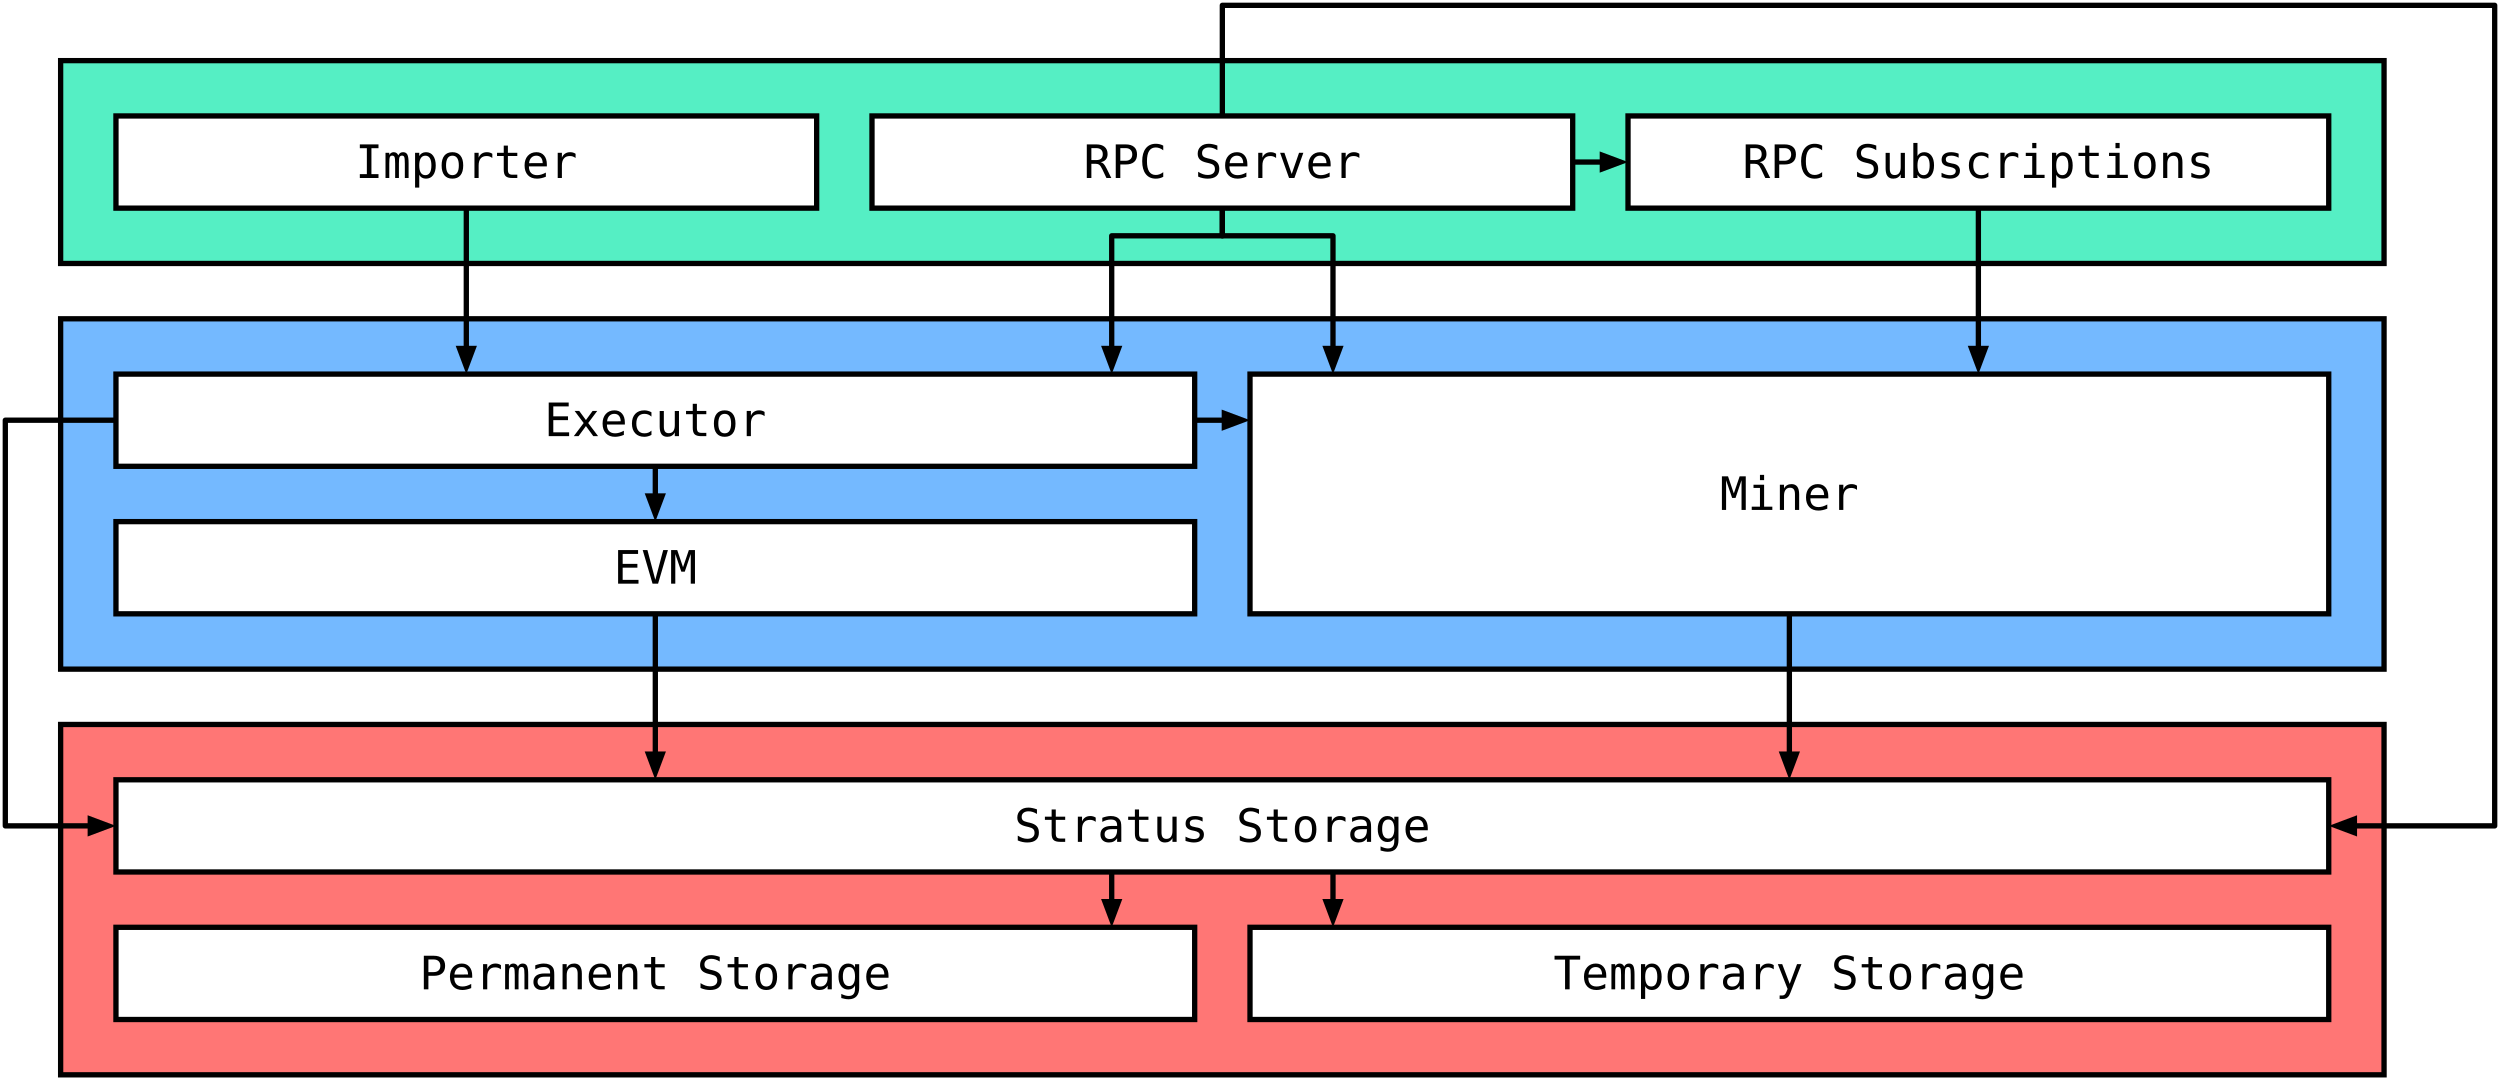
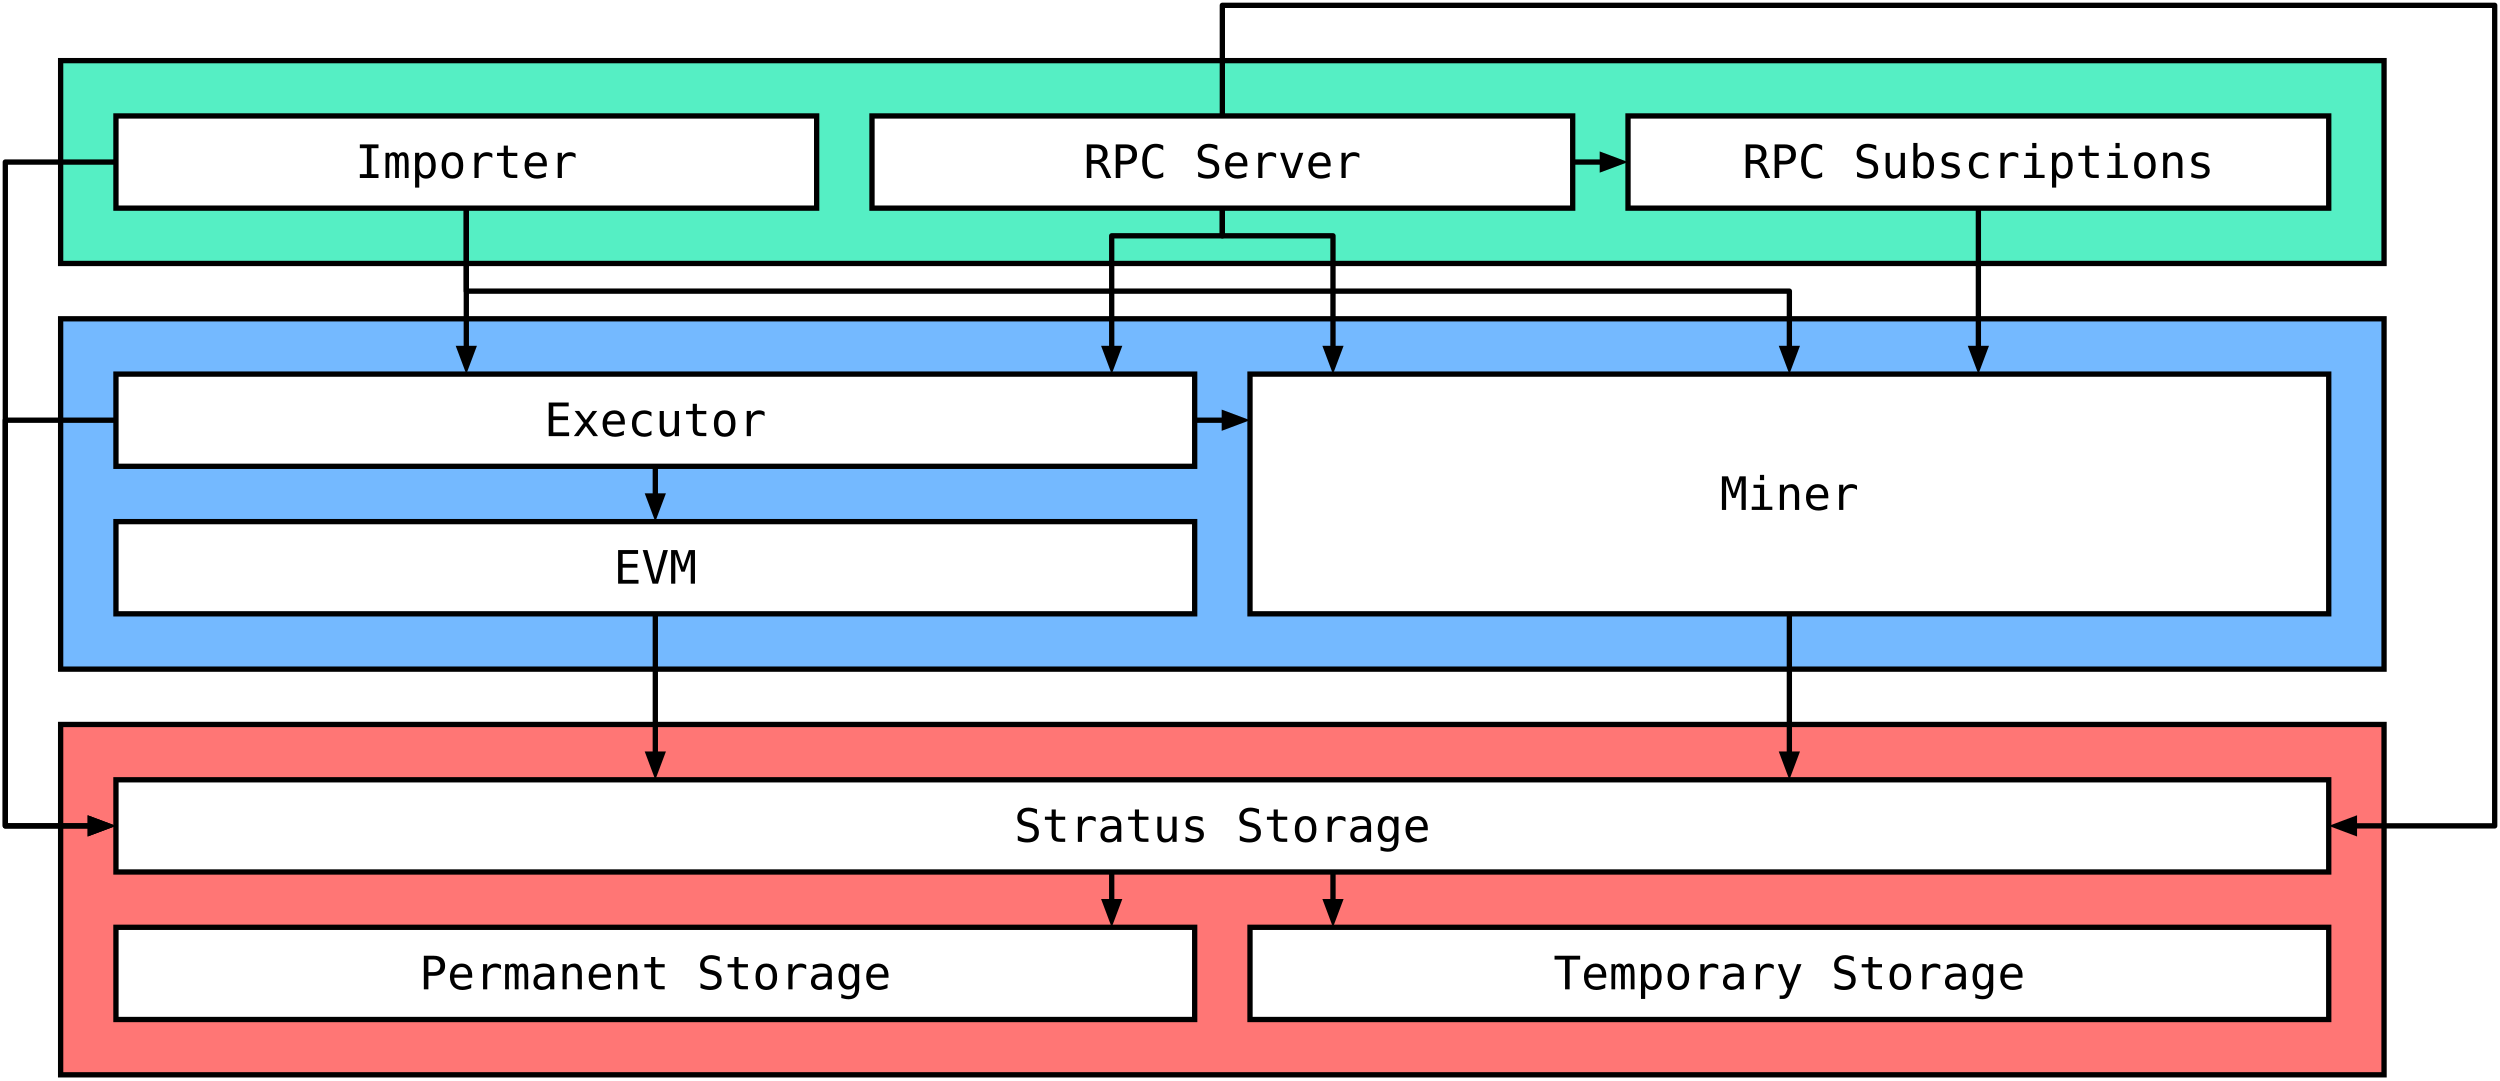
<svg xmlns="http://www.w3.org/2000/svg" style="font-size:initial;" class="pikchr" viewBox="0 0 1016.82 439.32">
  <path d="M24.66,107.16L969.66,107.16L969.66,24.66L24.66,24.66Z" style="fill:rgb(85,239,196);stroke-width:2.16;stroke:rgb(0,0,0);" />
  <path d="M47.16,84.66L332.16,84.66L332.16,47.16L47.16,47.16Z" style="fill:rgb(255,255,255);stroke-width:2.16;stroke:rgb(0,0,0);" />
  <text x="189.66" y="65.91" text-anchor="middle" font-family="monospace" fill="rgb(0,0,0)" font-size="156.25%" dominant-baseline="central">Importer</text>
  <path d="M354.66,84.66L639.66,84.66L639.66,47.16L354.66,47.16Z" style="fill:rgb(255,255,255);stroke-width:2.16;stroke:rgb(0,0,0);" />
  <text x="497.16" y="65.91" text-anchor="middle" font-family="monospace" fill="rgb(0,0,0)" font-size="156.25%" dominant-baseline="central">RPC Server</text>
  <path d="M662.16,84.66L947.16,84.66L947.16,47.16L662.16,47.16Z" style="fill:rgb(255,255,255);stroke-width:2.16;stroke:rgb(0,0,0);" />
  <text x="804.66" y="65.91" text-anchor="middle" font-family="monospace" fill="rgb(0,0,0)" font-size="156.25%" dominant-baseline="central">RPC Subscriptions</text>
  <path d="M24.66,272.16L969.66,272.16L969.66,129.66L24.66,129.66Z" style="fill:rgb(116,185,255);stroke-width:2.16;stroke:rgb(0,0,0);" />
  <path d="M47.16,189.66L485.91,189.66L485.91,152.16L47.16,152.16Z" style="fill:rgb(255,255,255);stroke-width:2.16;stroke:rgb(0,0,0);" />
  <text x="266.535" y="170.91" text-anchor="middle" font-family="monospace" fill="rgb(0,0,0)" font-size="156.25%" dominant-baseline="central">Executor</text>
  <path d="M47.16,249.66L485.91,249.66L485.91,212.16L47.16,212.16Z" style="fill:rgb(255,255,255);stroke-width:2.16;stroke:rgb(0,0,0);" />
  <text x="266.535" y="230.91" text-anchor="middle" font-family="monospace" fill="rgb(0,0,0)" font-size="156.25%" dominant-baseline="central">EVM</text>
  <path d="M508.41,249.66L947.16,249.66L947.16,152.16L508.41,152.16Z" style="fill:rgb(255,255,255);stroke-width:2.16;stroke:rgb(0,0,0);" />
  <text x="727.785" y="200.91" text-anchor="middle" font-family="monospace" fill="rgb(0,0,0)" font-size="156.25%" dominant-baseline="central">Miner</text>
  <path d="M24.66,437.16L969.66,437.16L969.66,294.66L24.66,294.66Z" style="fill:rgb(255,118,117);stroke-width:2.16;stroke:rgb(0,0,0);" />
  <path d="M47.16,354.66L947.16,354.66L947.16,317.16L47.16,317.16Z" style="fill:rgb(255,255,255);stroke-width:2.16;stroke:rgb(0,0,0);" />
  <text x="497.16" y="335.91" text-anchor="middle" font-family="monospace" fill="rgb(0,0,0)" font-size="156.25%" dominant-baseline="central">Stratus Storage</text>
  <path d="M47.16,414.66L485.91,414.66L485.91,377.16L47.16,377.16Z" style="fill:rgb(255,255,255);stroke-width:2.16;stroke:rgb(0,0,0);" />
  <text x="266.535" y="395.91" text-anchor="middle" font-family="monospace" fill="rgb(0,0,0)" font-size="156.25%" dominant-baseline="central">Permanent Storage</text>
  <path d="M508.41,414.66L947.16,414.66L947.16,377.16L508.41,377.16Z" style="fill:rgb(255,255,255);stroke-width:2.16;stroke:rgb(0,0,0);" />
  <text x="727.785" y="395.91" text-anchor="middle" font-family="monospace" fill="rgb(0,0,0)" font-size="156.25%" dominant-baseline="central">Temporary Storage</text>
  <polygon points="662.16,65.91 650.64,70.23 650.64,61.59" style="fill:rgb(0,0,0)" />
  <path d="M639.66,65.91L656.4,65.91" style="fill:none;stroke-width:2.16;stroke:rgb(0,0,0);" />
  <polygon points="452.16,152.16 447.84,140.64 456.48,140.64" style="fill:rgb(0,0,0)" />
  <path d="M497.16,84.66L497.16,95.91L452.16,95.91L452.16,146.4" style="fill:none;stroke-width:2.16;stroke-linejoin:round;stroke:rgb(0,0,0);" />
  <polygon points="542.16,152.16 537.84,140.64 546.48,140.64" style="fill:rgb(0,0,0)" />
  <path d="M497.16,84.66L497.16,95.91L542.16,95.91L542.16,146.4" style="fill:none;stroke-width:2.16;stroke-linejoin:round;stroke:rgb(0,0,0);" />
  <polygon points="947.16,335.91 958.68,331.59 958.68,340.23" style="fill:rgb(0,0,0)" />
  <path d="M497.16,47.16L497.16,2.16L969.66,2.16L1014.66,2.16L1014.66,335.91L952.92,335.91" style="fill:none;stroke-width:2.16;stroke-linejoin:round;stroke:rgb(0,0,0);" />
  <polygon points="804.66,152.16 800.34,140.64 808.98,140.64" style="fill:rgb(0,0,0)" />
  <path d="M804.66,84.66L804.66,146.4" style="fill:none;stroke-width:2.16;stroke:rgb(0,0,0);" />
  <polygon points="189.66,152.16 185.34,140.64 193.98,140.64" style="fill:rgb(0,0,0)" />
  <path d="M189.66,84.66L189.66,146.4" style="fill:none;stroke-width:2.16;stroke:rgb(0,0,0);" />
+   <polygon points="727.785,152.16 723.465,140.64 732.105,140.64" style="fill:rgb(0,0,0)" />
+   <path d="M189.66,84.66L189.66,118.41L727.785,118.41L727.785,146.4" style="fill:none;stroke-width:2.16;stroke-linejoin:round;stroke:rgb(0,0,0);" />
+   <polygon points="47.16,335.91 35.64,340.23 35.64,331.59" style="fill:rgb(0,0,0)" />
+   <path d="M47.16,65.91L2.16,65.91L2.16,335.91L41.4,335.91" style="fill:none;stroke-width:2.16;stroke-linejoin:round;stroke:rgb(0,0,0);" />
  <polygon points="266.535,212.16 262.215,200.64 270.855,200.64" style="fill:rgb(0,0,0)" />
  <path d="M266.535,189.66L266.535,206.4" style="fill:none;stroke-width:2.16;stroke:rgb(0,0,0);" />
  <polygon points="508.41,170.91 496.89,175.23 496.89,166.59" style="fill:rgb(0,0,0)" />
  <path d="M485.91,170.91L502.65,170.91" style="fill:none;stroke-width:2.16;stroke:rgb(0,0,0);" />
  <polygon points="47.16,335.91 35.64,340.23 35.64,331.59" style="fill:rgb(0,0,0)" />
  <path d="M47.16,170.91L2.16,170.91L2.16,335.91L41.4,335.91" style="fill:none;stroke-width:2.16;stroke-linejoin:round;stroke:rgb(0,0,0);" />
  <polygon points="266.535,317.16 262.215,305.64 270.855,305.64" style="fill:rgb(0,0,0)" />
  <path d="M266.535,249.66L266.535,311.4" style="fill:none;stroke-width:2.16;stroke:rgb(0,0,0);" />
  <polygon points="727.785,317.16 723.465,305.64 732.105,305.64" style="fill:rgb(0,0,0)" />
  <path d="M727.785,249.66L727.785,311.4" style="fill:none;stroke-width:2.16;stroke:rgb(0,0,0);" />
  <polygon points="452.16,377.16 447.84,365.64 456.48,365.64" style="fill:rgb(0,0,0)" />
  <path d="M452.16,354.66L452.16,371.4" style="fill:none;stroke-width:2.16;stroke:rgb(0,0,0);" />
  <polygon points="542.16,377.16 537.84,365.64 546.48,365.64" style="fill:rgb(0,0,0)" />
  <path d="M542.16,354.66L542.16,371.4" style="fill:none;stroke-width:2.16;stroke:rgb(0,0,0);" />
</svg>
